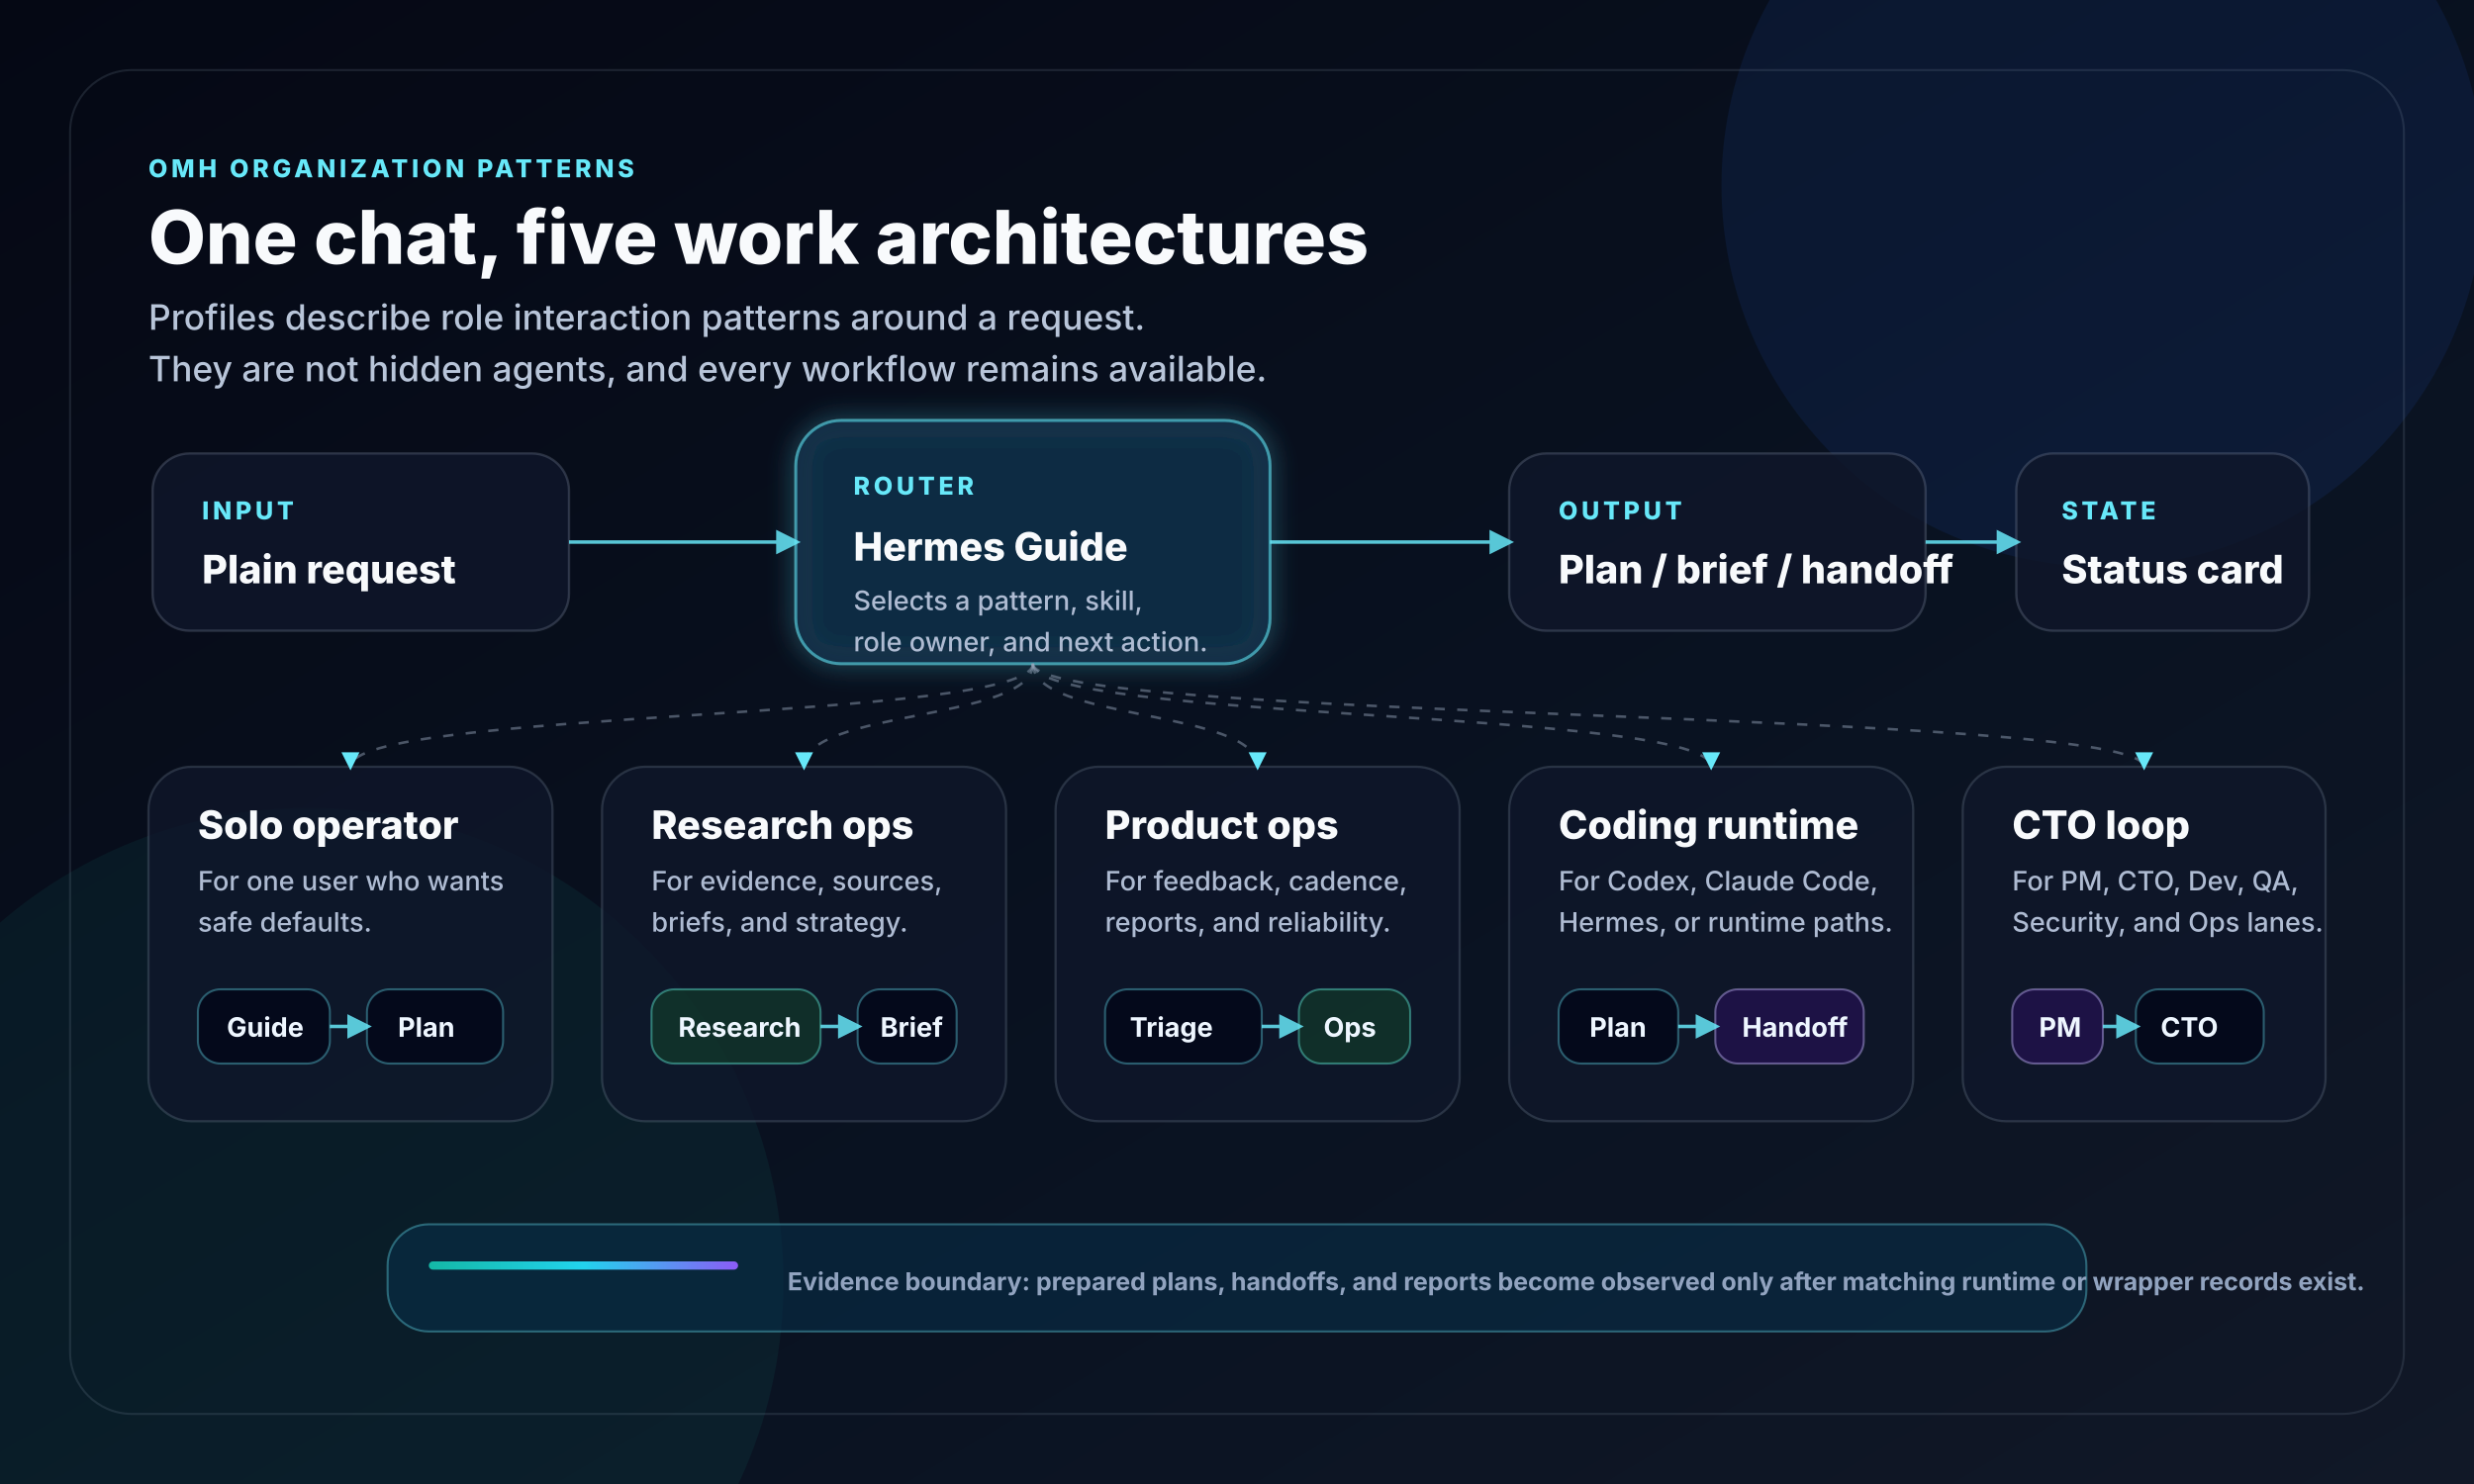
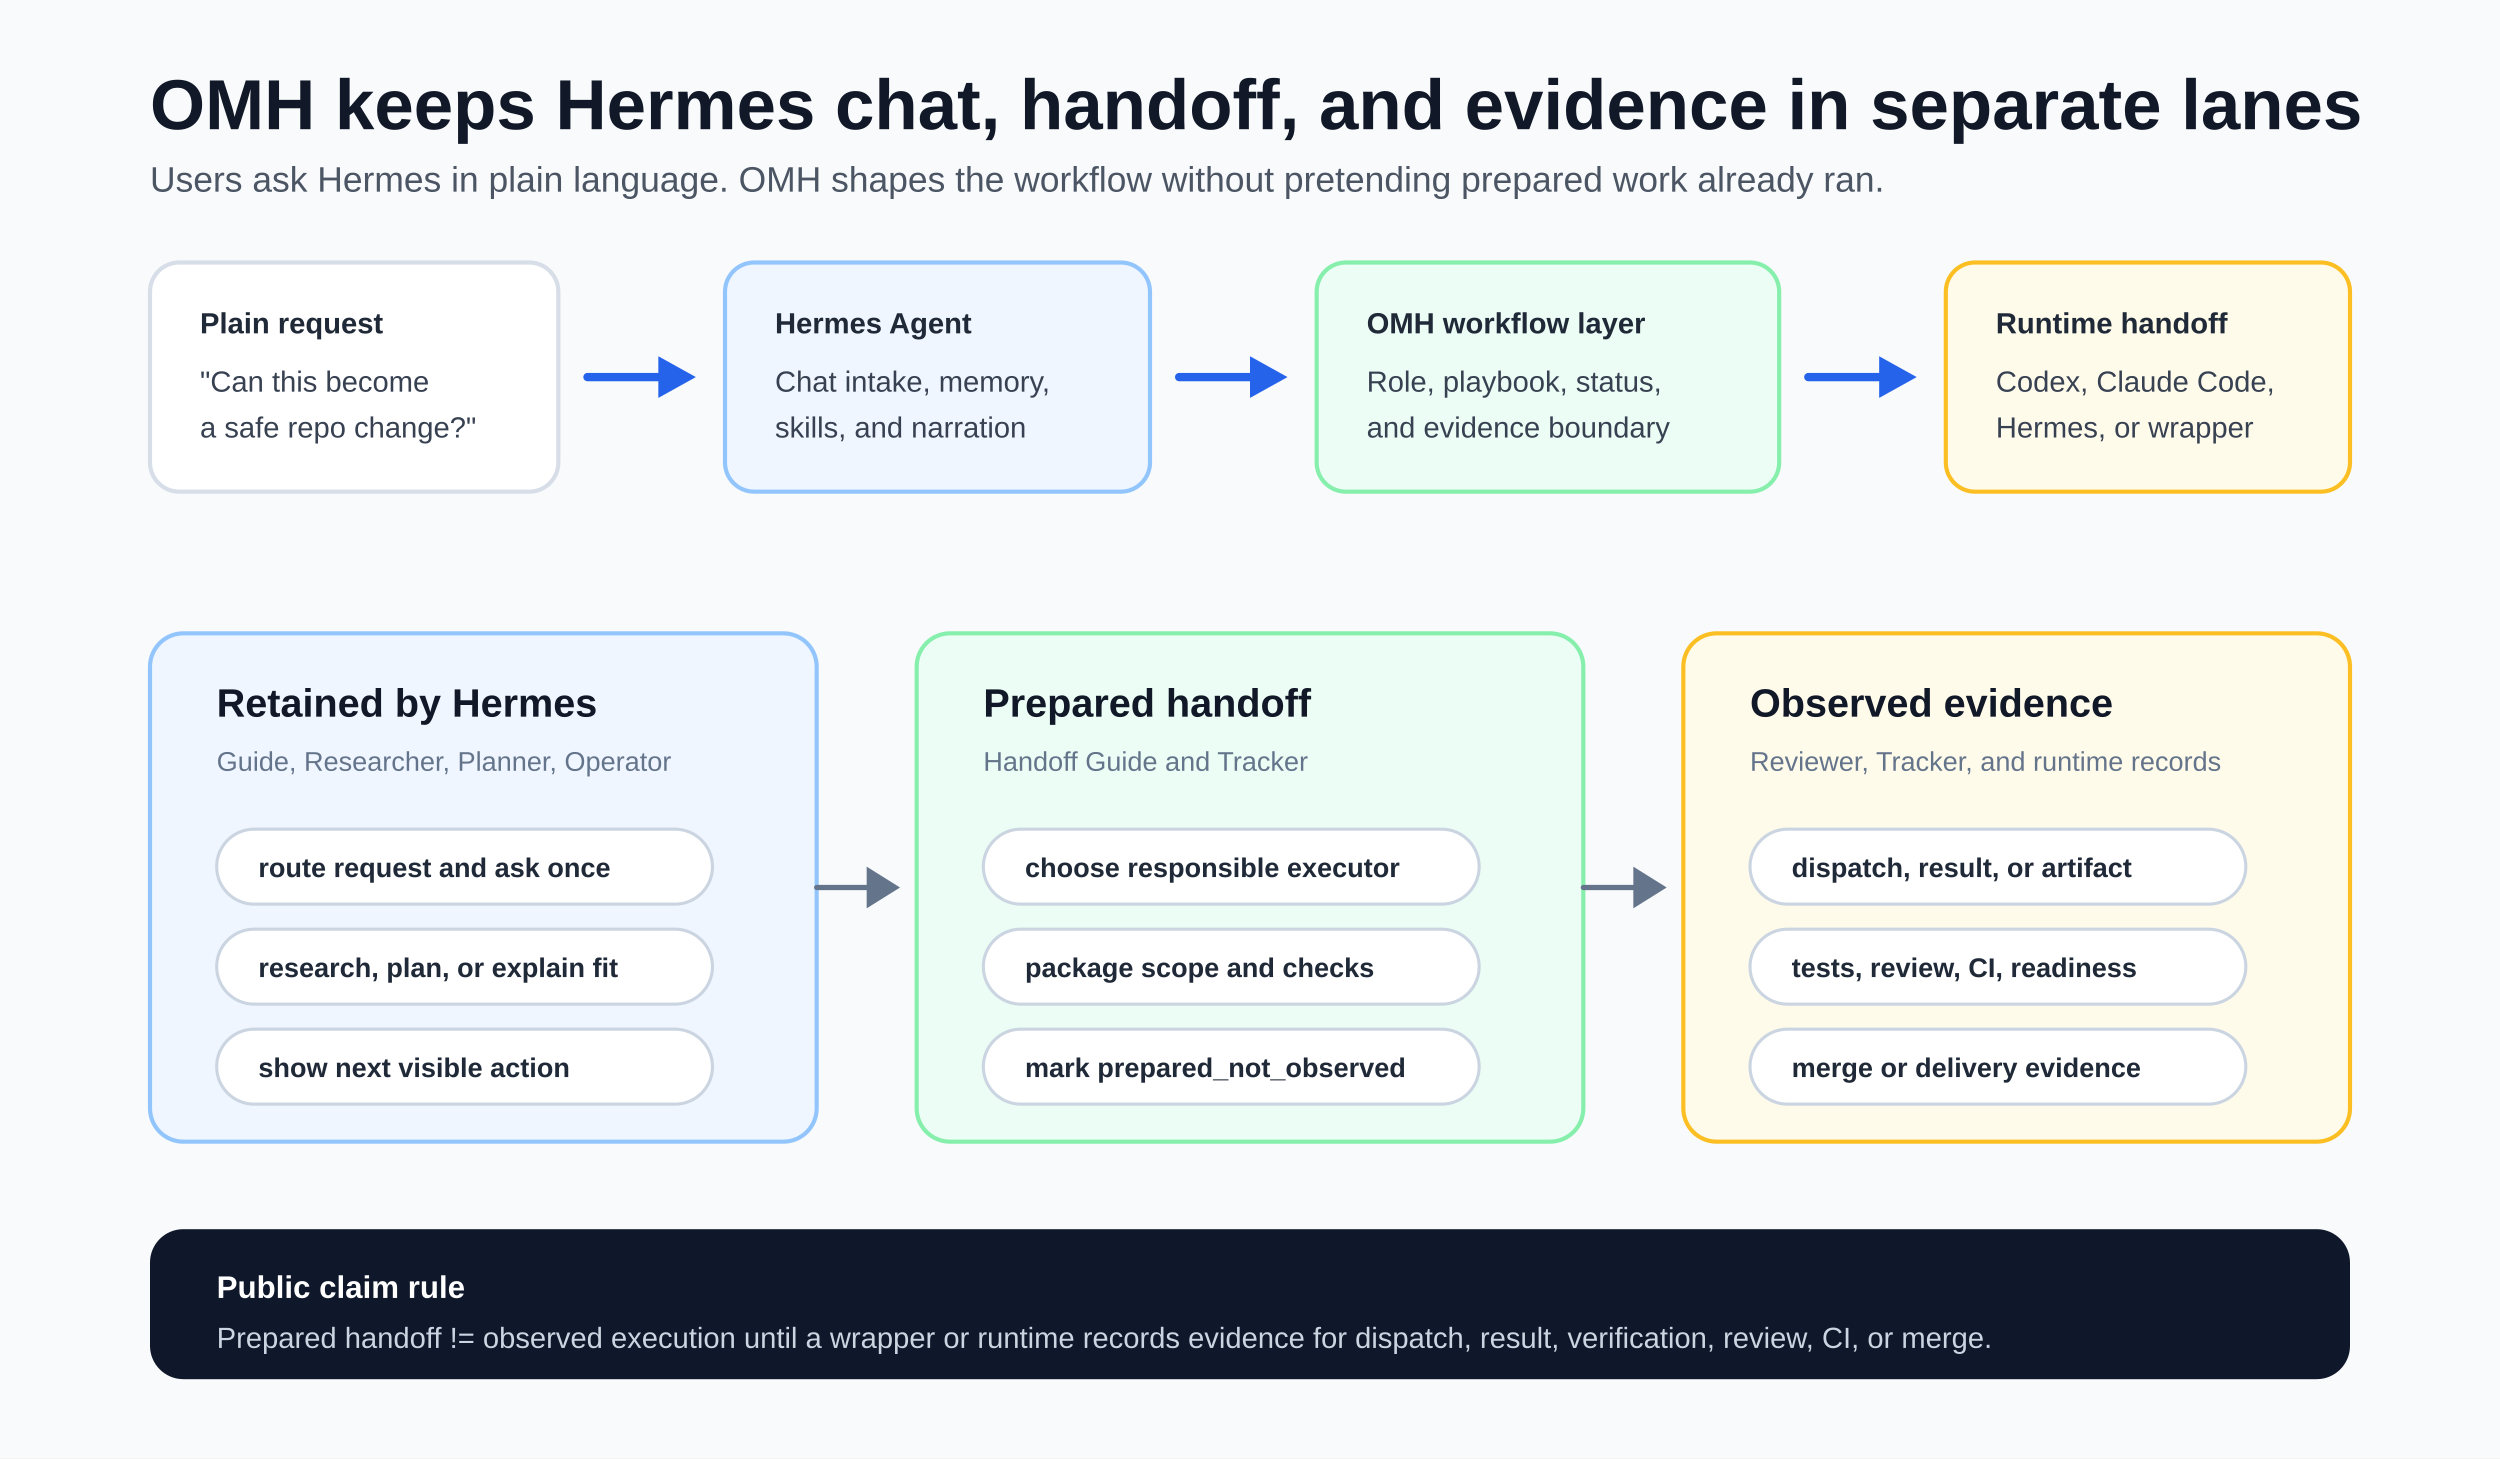
- <svg xmlns="http://www.w3.org/2000/svg" width="1200" height="720" viewBox="0 0 1200 720" role="img" aria-labelledby="title desc">
+ <svg xmlns="http://www.w3.org/2000/svg" width="1200" height="700" viewBox="0 0 1200 700" role="img" aria-labelledby="title desc">
  <defs>
-     <linearGradient id="bg" x1="0" y1="0" x2="1" y2="1">
-       <stop offset="0" stop-color="#050814" />
-       <stop offset="0.58" stop-color="#091221" />
-       <stop offset="1" stop-color="#111827" />
-     </linearGradient>
-     <linearGradient id="router" x1="0" y1="0" x2="1" y2="1">
-       <stop offset="0" stop-color="#22d3ee" />
-       <stop offset="1" stop-color="#6366f1" />
-     </linearGradient>
-     <linearGradient id="boundary" x1="0" y1="0" x2="1" y2="0">
-       <stop offset="0" stop-color="#14b8a6" />
-       <stop offset="0.5" stop-color="#22d3ee" />
-       <stop offset="1" stop-color="#8b5cf6" />
-     </linearGradient>
-     <filter id="glow" x="-30%" y="-30%" width="160%" height="160%">
-       <feGaussianBlur stdDeviation="6" result="blur" />
-       <feMerge>
-         <feMergeNode in="blur" />
-         <feMergeNode in="SourceGraphic" />
-       </feMerge>
-     </filter>
-     <marker id="arrow" viewBox="0 0 10 10" refX="8" refY="5" markerWidth="7" markerHeight="7" orient="auto-start-reverse">
-       <path d="M 0 0 L 10 5 L 0 10 z" fill="#67e8f9" />
-     </marker>
    <style>
-       .title { font: 800 36px Inter, ui-sans-serif, system-ui, -apple-system, BlinkMacSystemFont, "Segoe UI", sans-serif; fill: #f8fafc; }
-       .subtitle { font: 500 17px Inter, ui-sans-serif, system-ui, -apple-system, BlinkMacSystemFont, "Segoe UI", sans-serif; fill: #b8c5d9; }
-       .eyebrow { font: 800 12px Inter, ui-sans-serif, system-ui, -apple-system, BlinkMacSystemFont, "Segoe UI", sans-serif; letter-spacing: 1.8px; fill: #67e8f9; }
-       .label { font: 800 19px Inter, ui-sans-serif, system-ui, -apple-system, BlinkMacSystemFont, "Segoe UI", sans-serif; fill: #f8fafc; }
-       .role { font: 750 13px Inter, ui-sans-serif, system-ui, -apple-system, BlinkMacSystemFont, "Segoe UI", sans-serif; fill: #eef6ff; }
-       .body { font: 500 13px Inter, ui-sans-serif, system-ui, -apple-system, BlinkMacSystemFont, "Segoe UI", sans-serif; fill: #aebbd2; }
-       .note { font: 650 12px Inter, ui-sans-serif, system-ui, -apple-system, BlinkMacSystemFont, "Segoe UI", sans-serif; fill: #91a3bf; }
-       .panel { fill: rgba(15, 23, 42, 0.82); stroke: rgba(148, 163, 184, 0.25); stroke-width: 1.15; }
-       .hot { fill: rgba(8, 47, 73, 0.72); stroke: rgba(103, 232, 249, 0.56); stroke-width: 1.45; }
-       .pattern { fill: rgba(15, 23, 42, 0.76); stroke: rgba(148, 163, 184, 0.22); stroke-width: 1.1; }
-       .chip { fill: rgba(2, 6, 23, 0.78); stroke: rgba(103, 232, 249, 0.36); stroke-width: 1; }
-       .chipV { fill: rgba(46, 16, 101, 0.48); stroke: rgba(196, 181, 253, 0.44); stroke-width: 1; }
-       .chipG { fill: rgba(20, 83, 45, 0.42); stroke: rgba(94, 234, 212, 0.44); stroke-width: 1; }
-       .line { stroke: #67e8f9; stroke-width: 1.7; fill: none; marker-end: url(#arrow); opacity: 0.84; }
-       .softLine { stroke: rgba(148, 163, 184, 0.48); stroke-width: 1.25; fill: none; stroke-dasharray: 5 6; marker-end: url(#arrow); }
+       text { font-family: Arial, Helvetica, sans-serif; }
+       .bg { fill: #f8fafc; }
+       .title { font-size: 34px; font-weight: 700; fill: #111827; }
+       .subtitle { font-size: 17px; fill: #4b5563; }
+       .card { fill: #ffffff; stroke: #d7dee8; stroke-width: 2; }
+       .card-blue { fill: #eff6ff; stroke: #93c5fd; stroke-width: 2; }
+       .card-green { fill: #ecfdf5; stroke: #86efac; stroke-width: 2; }
+       .card-amber { fill: #fffbeb; stroke: #fbbf24; stroke-width: 2; }
+       .card-slate { fill: #f1f5f9; stroke: #cbd5e1; stroke-width: 2; }
+       .label { font-size: 19px; font-weight: 700; fill: #111827; }
+       .small-label { font-size: 14px; font-weight: 700; fill: #1f2937; }
+       .body { font-size: 14px; fill: #374151; }
+       .muted { font-size: 13px; fill: #64748b; }
+       .pill { fill: #ffffff; stroke: #cbd5e1; stroke-width: 1.5; }
+       .pill-text { font-size: 13px; font-weight: 700; fill: #1f2937; }
+       .arrow-line { stroke: #2563eb; stroke-width: 4; stroke-linecap: round; }
+       .arrow-head { fill: #2563eb; }
+       .thin-arrow-line { stroke: #64748b; stroke-width: 2.5; stroke-linecap: round; }
+       .thin-arrow-head { fill: #64748b; }
+       .rule { fill: #0f172a; }
+       .rule-title { font-size: 15px; font-weight: 700; fill: #ffffff; }
+       .rule-text { font-size: 14px; fill: #cbd5e1; }
    </style>
  </defs>
-   <rect width="1200" height="720" fill="url(#bg)" />
-   <circle cx="1020" cy="90" r="185" fill="#2563eb" opacity="0.10" />
-   <circle cx="150" cy="622" r="230" fill="#0f766e" opacity="0.12" />
-   <rect x="34" y="34" width="1132" height="652" rx="30" fill="none" stroke="rgba(148, 163, 184, 0.16)" />
-   <text x="72" y="86" class="eyebrow">OMH ORGANIZATION PATTERNS</text>
-   <text x="72" y="128" class="title">One chat, five work architectures</text>
-   <text x="72" y="160" class="subtitle">Profiles describe role interaction patterns around a request.</text>
-   <text x="72" y="185" class="subtitle">They are not hidden agents, and every workflow remains available.</text>
-   <rect x="74" y="220" width="202" height="86" rx="18" class="panel" />
-   <text x="98" y="252" class="eyebrow">INPUT</text>
-   <text x="98" y="283" class="label">Plain request</text>
-   <rect x="386" y="204" width="230" height="118" rx="22" class="hot" filter="url(#glow)" />
-   <text x="414" y="240" class="eyebrow">ROUTER</text>
-   <text x="414" y="272" class="label">Hermes Guide</text>
-   <text x="414" y="296" class="body">Selects a pattern, skill,</text>
-   <text x="414" y="316" class="body">role owner, and next action.</text>
-   <rect x="732" y="220" width="202" height="86" rx="18" class="panel" />
-   <text x="756" y="252" class="eyebrow">OUTPUT</text>
-   <text x="756" y="283" class="label">Plan / brief / handoff</text>
-   <rect x="978" y="220" width="142" height="86" rx="18" class="panel" />
-   <text x="1000" y="252" class="eyebrow">STATE</text>
-   <text x="1000" y="283" class="label">Status card</text>
-   <path d="M276 263 C320 263 342 263 386 263" class="line" />
-   <path d="M616 263 C666 263 682 263 732 263" class="line" />
-   <path d="M934 263 C954 263 958 263 978 263" class="line" />
-   <rect x="72" y="372" width="196" height="172" rx="21" class="pattern" />
-   <text x="96" y="407" class="label">Solo operator</text>
-   <text x="96" y="432" class="body">For one user who wants</text>
-   <text x="96" y="452" class="body">safe defaults.</text>
-   <rect x="96" y="480" width="64" height="36" rx="11" class="chip" />
-   <text x="110" y="503" class="role">Guide</text>
-   <rect x="178" y="480" width="66" height="36" rx="11" class="chip" />
-   <text x="193" y="503" class="role">Plan</text>
-   <path d="M160 498 C166 498 172 498 178 498" class="line" />
-   <rect x="292" y="372" width="196" height="172" rx="21" class="pattern" />
-   <text x="316" y="407" class="label">Research ops</text>
-   <text x="316" y="432" class="body">For evidence, sources,</text>
-   <text x="316" y="452" class="body">briefs, and strategy.</text>
-   <rect x="316" y="480" width="82" height="36" rx="11" class="chipG" />
-   <text x="329" y="503" class="role">Research</text>
-   <rect x="416" y="480" width="48" height="36" rx="11" class="chip" />
-   <text x="427" y="503" class="role">Brief</text>
-   <path d="M398 498 C405 498 410 498 416 498" class="line" />
-   <rect x="512" y="372" width="196" height="172" rx="21" class="pattern" />
-   <text x="536" y="407" class="label">Product ops</text>
-   <text x="536" y="432" class="body">For feedback, cadence,</text>
-   <text x="536" y="452" class="body">reports, and reliability.</text>
-   <rect x="536" y="480" width="76" height="36" rx="11" class="chip" />
-   <text x="548" y="503" class="role">Triage</text>
-   <rect x="630" y="480" width="54" height="36" rx="11" class="chipG" />
-   <text x="642" y="503" class="role">Ops</text>
-   <path d="M612 498 C620 498 623 498 630 498" class="line" />
-   <rect x="732" y="372" width="196" height="172" rx="21" class="pattern" />
-   <text x="756" y="407" class="label">Coding runtime</text>
-   <text x="756" y="432" class="body">For Codex, Claude Code,</text>
-   <text x="756" y="452" class="body">Hermes, or runtime paths.</text>
-   <rect x="756" y="480" width="58" height="36" rx="11" class="chip" />
-   <text x="771" y="503" class="role">Plan</text>
-   <rect x="832" y="480" width="72" height="36" rx="11" class="chipV" />
-   <text x="845" y="503" class="role">Handoff</text>
-   <path d="M814 498 C821 498 825 498 832 498" class="line" />
-   <rect x="952" y="372" width="176" height="172" rx="21" class="pattern" />
-   <text x="976" y="407" class="label">CTO loop</text>
-   <text x="976" y="432" class="body">For PM, CTO, Dev, QA,</text>
-   <text x="976" y="452" class="body">Security, and Ops lanes.</text>
-   <rect x="976" y="480" width="44" height="36" rx="11" class="chipV" />
-   <text x="989" y="503" class="role">PM</text>
-   <rect x="1036" y="480" width="62" height="36" rx="11" class="chip" />
-   <text x="1048" y="503" class="role">CTO</text>
-   <path d="M1020 498 C1026 498 1030 498 1036 498" class="line" />
-   <path d="M501 322 C501 350 170 344 170 372" class="softLine" />
-   <path d="M501 322 C501 350 390 344 390 372" class="softLine" />
-   <path d="M501 322 C501 350 610 344 610 372" class="softLine" />
-   <path d="M501 322 C501 350 830 344 830 372" class="softLine" />
-   <path d="M501 322 C501 350 1040 344 1040 372" class="softLine" />
-   <rect x="188" y="594" width="824" height="52" rx="20" fill="rgba(8, 47, 73, 0.56)" stroke="rgba(103, 232, 249, 0.36)" />
-   <rect x="208" y="612" width="150" height="4" rx="2" fill="url(#boundary)" />
-   <text x="382" y="626" class="note">Evidence boundary: prepared plans, handoffs, and reports become observed only after matching runtime or wrapper records exist.</text>
+   <rect class="bg" x="0" y="0" width="1200" height="700" />
+   <text class="title" x="72" y="62">OMH keeps Hermes chat, handoff, and evidence in separate lanes</text>
+   <text class="subtitle" x="72" y="92">Users ask Hermes in plain language. OMH shapes the workflow without pretending prepared work already ran.</text>
+   <rect class="card" x="72" y="126" width="196" height="110" rx="14" />
+   <text class="small-label" x="96" y="160">Plain request</text>
+   <text class="body" x="96" y="188">"Can this become</text>
+   <text class="body" x="96" y="210">a safe repo change?"</text>
+   <line class="arrow-line" x1="282" y1="181" x2="318" y2="181" />
+   <path class="arrow-head" d="M334 181 L316 171 L316 191 Z" />
+   <rect class="card-blue" x="348" y="126" width="204" height="110" rx="14" />
+   <text class="small-label" x="372" y="160">Hermes Agent</text>
+   <text class="body" x="372" y="188">Chat intake, memory,</text>
+   <text class="body" x="372" y="210">skills, and narration</text>
+   <line class="arrow-line" x1="566" y1="181" x2="602" y2="181" />
+   <path class="arrow-head" d="M618 181 L600 171 L600 191 Z" />
+   <rect class="card-green" x="632" y="126" width="222" height="110" rx="14" />
+   <text class="small-label" x="656" y="160">OMH workflow layer</text>
+   <text class="body" x="656" y="188">Role, playbook, status,</text>
+   <text class="body" x="656" y="210">and evidence boundary</text>
+   <line class="arrow-line" x1="868" y1="181" x2="904" y2="181" />
+   <path class="arrow-head" d="M920 181 L902 171 L902 191 Z" />
+   <rect class="card-amber" x="934" y="126" width="194" height="110" rx="14" />
+   <text class="small-label" x="958" y="160">Runtime handoff</text>
+   <text class="body" x="958" y="188">Codex, Claude Code,</text>
+   <text class="body" x="958" y="210">Hermes, or wrapper</text>
+   <rect class="card-blue" x="72" y="304" width="320" height="244" rx="16" />
+   <text class="label" x="104" y="344">Retained by Hermes</text>
+   <text class="muted" x="104" y="370">Guide, Researcher, Planner, Operator</text>
+   <rect class="pill" x="104" y="398" width="238" height="36" rx="18" />
+   <text class="pill-text" x="124" y="421">route request and ask once</text>
+   <rect class="pill" x="104" y="446" width="238" height="36" rx="18" />
+   <text class="pill-text" x="124" y="469">research, plan, or explain fit</text>
+   <rect class="pill" x="104" y="494" width="238" height="36" rx="18" />
+   <text class="pill-text" x="124" y="517">show next visible action</text>
+   <rect class="card-green" x="440" y="304" width="320" height="244" rx="16" />
+   <text class="label" x="472" y="344">Prepared handoff</text>
+   <text class="muted" x="472" y="370">Handoff Guide and Tracker</text>
+   <rect class="pill" x="472" y="398" width="238" height="36" rx="18" />
+   <text class="pill-text" x="492" y="421">choose responsible executor</text>
+   <rect class="pill" x="472" y="446" width="238" height="36" rx="18" />
+   <text class="pill-text" x="492" y="469">package scope and checks</text>
+   <rect class="pill" x="472" y="494" width="238" height="36" rx="18" />
+   <text class="pill-text" x="492" y="517">mark prepared_not_observed</text>
+   <rect class="card-amber" x="808" y="304" width="320" height="244" rx="16" />
+   <text class="label" x="840" y="344">Observed evidence</text>
+   <text class="muted" x="840" y="370">Reviewer, Tracker, and runtime records</text>
+   <rect class="pill" x="840" y="398" width="238" height="36" rx="18" />
+   <text class="pill-text" x="860" y="421">dispatch, result, or artifact</text>
+   <rect class="pill" x="840" y="446" width="238" height="36" rx="18" />
+   <text class="pill-text" x="860" y="469">tests, review, CI, readiness</text>
+   <rect class="pill" x="840" y="494" width="238" height="36" rx="18" />
+   <text class="pill-text" x="860" y="517">merge or delivery evidence</text>
+   <line class="thin-arrow-line" x1="392" y1="426" x2="416" y2="426" />
+   <path class="thin-arrow-head" d="M432 426 L416 416 L416 436 Z" />
+   <line class="thin-arrow-line" x1="760" y1="426" x2="784" y2="426" />
+   <path class="thin-arrow-head" d="M800 426 L784 416 L784 436 Z" />
+   <rect class="rule" x="72" y="590" width="1056" height="72" rx="16" />
+   <text class="rule-title" x="104" y="623">Public claim rule</text>
+   <text class="rule-text" x="104" y="647">Prepared handoff != observed execution until a wrapper or runtime records evidence for dispatch, result, verification, review, CI, or merge.</text>
</svg>
